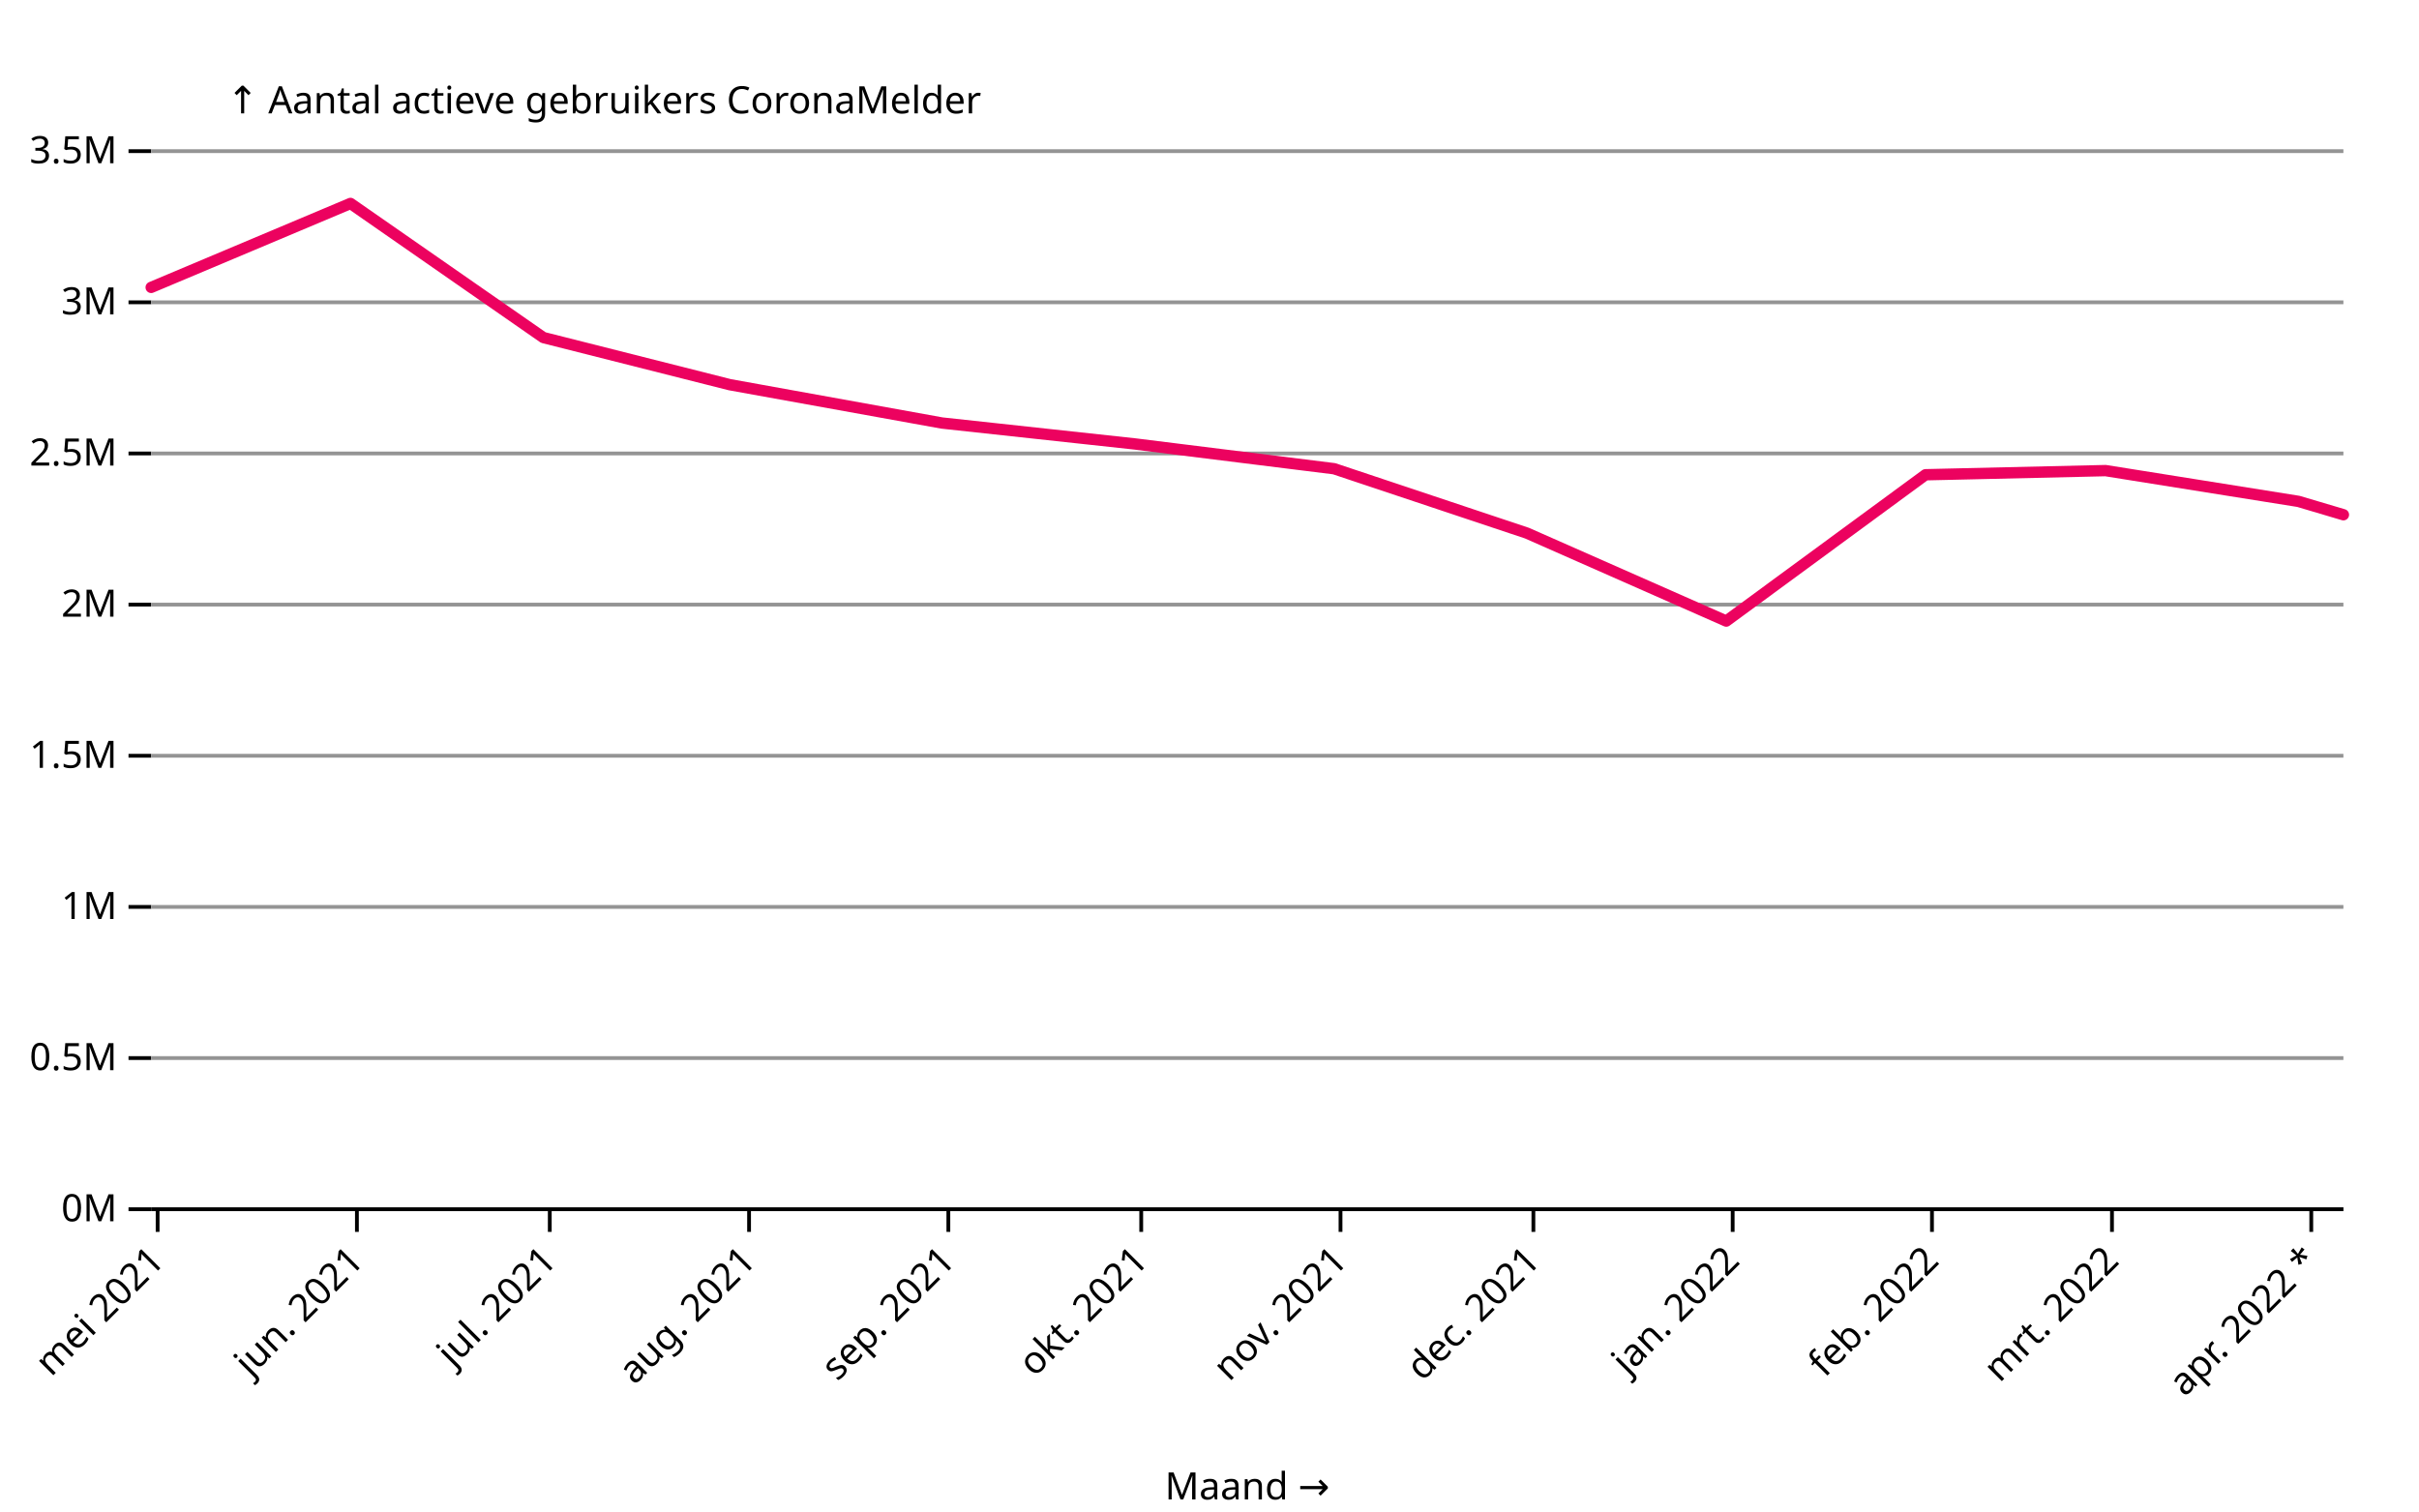
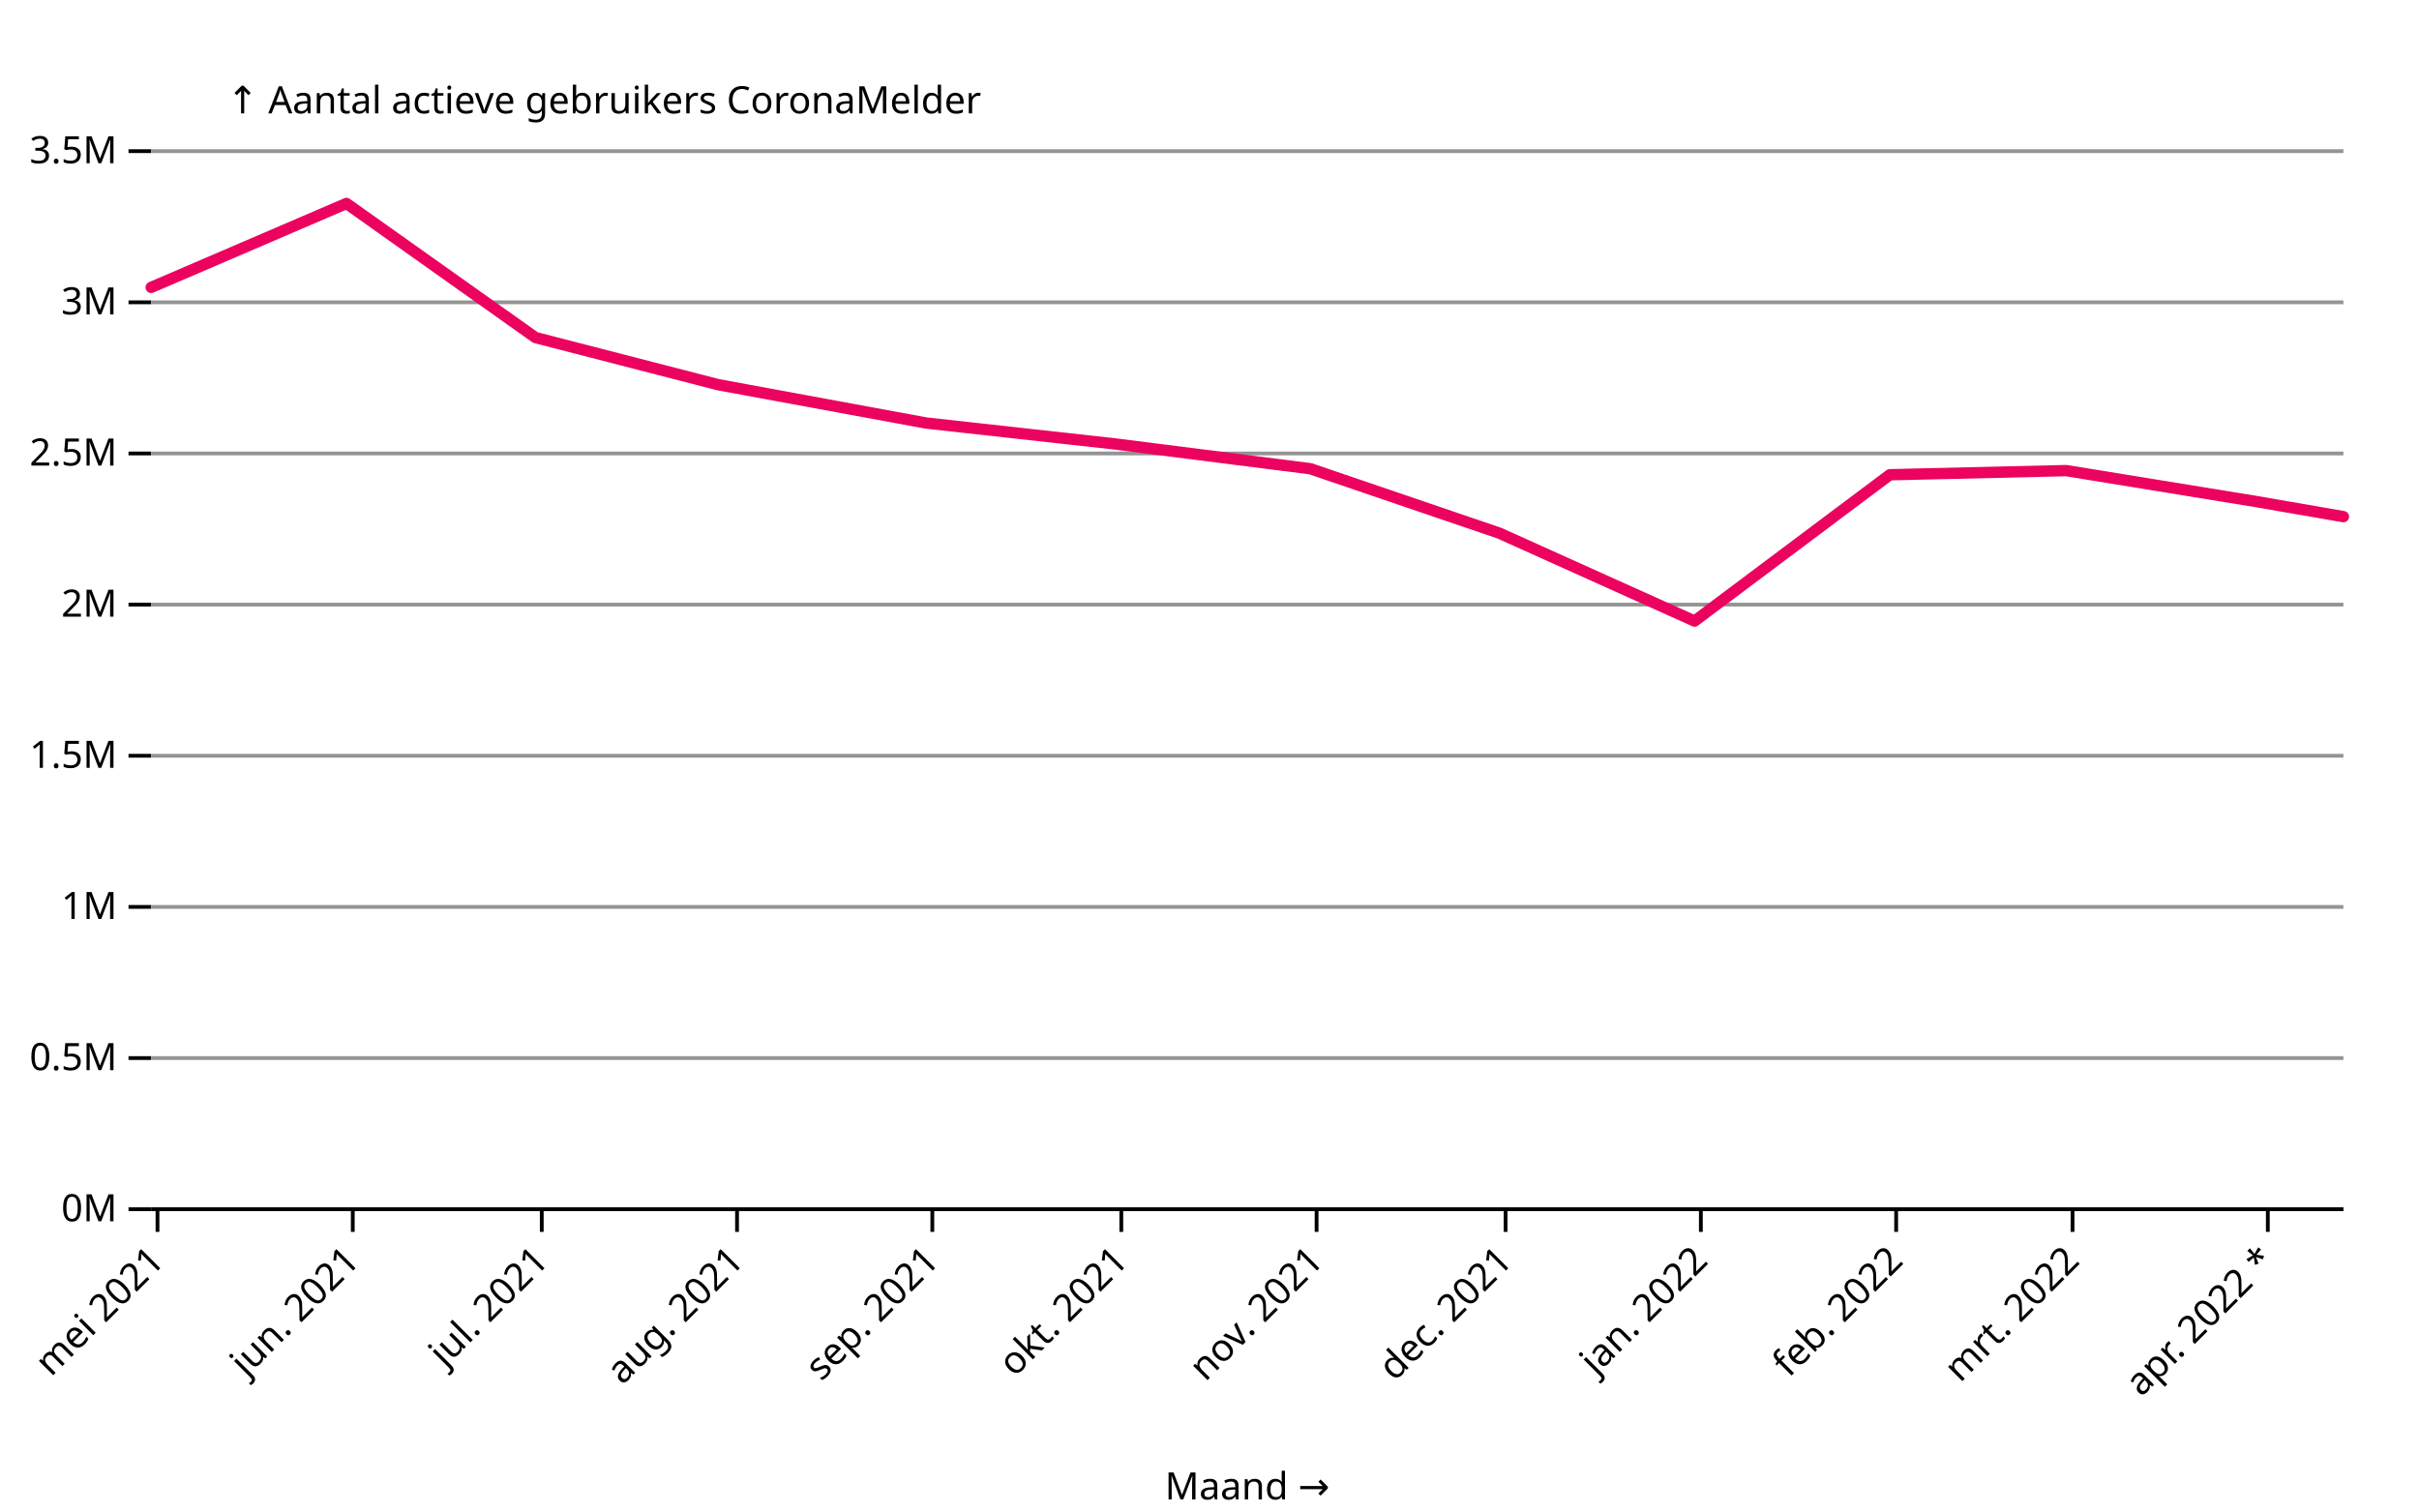
<svg xmlns="http://www.w3.org/2000/svg" class="plot-71039acf90665" fill="currentColor" font-family="system-ui, sans-serif" font-size="10" text-anchor="middle" width="640" height="400" viewBox="0 0 640 400">
  <style>
        line[stroke-opacity] {
            stroke-opacity: 1;
            stroke: #949494;
        }
</style>
  <style>
-         .plot-66edb92e81d8a {
+         .plot-0e2715148339a {
          display: block;
          background: white;
          height: auto;
          height: intrinsic;
          max-width: 100%;
        }
-         .plot-66edb92e81d8a text,
-         .plot-66edb92e81d8a tspan {
+         .plot-0e2715148339a text,
+         .plot-0e2715148339a tspan {
          white-space: pre;
        }
      </style>
  <g aria-label="y-axis" aria-description="↑ Aantal actieve gebruikers CoronaMelder" transform="translate(40,0)" fill="none" text-anchor="end" font-variant="tabular-nums">
    <g class="tick" opacity="1" transform="translate(0,320)">
      <line stroke="currentColor" x2="-6" />
      <line stroke="currentColor" x2="580" stroke-opacity="0.1" />
      <text fill="currentColor" x="-9" dy="0.32em">0M</text>
    </g>
    <g class="tick" opacity="1" transform="translate(0,280)">
      <line stroke="currentColor" x2="-6" />
      <line stroke="currentColor" x2="580" stroke-opacity="0.1" />
      <text fill="currentColor" x="-9" dy="0.32em">0.5M</text>
    </g>
    <g class="tick" opacity="1" transform="translate(0,240)">
      <line stroke="currentColor" x2="-6" />
      <line stroke="currentColor" x2="580" stroke-opacity="0.1" />
      <text fill="currentColor" x="-9" dy="0.32em">1M</text>
    </g>
    <g class="tick" opacity="1" transform="translate(0,200)">
      <line stroke="currentColor" x2="-6" />
      <line stroke="currentColor" x2="580" stroke-opacity="0.1" />
      <text fill="currentColor" x="-9" dy="0.32em">1.5M</text>
    </g>
    <g class="tick" opacity="1" transform="translate(0,160)">
      <line stroke="currentColor" x2="-6" />
      <line stroke="currentColor" x2="580" stroke-opacity="0.1" />
      <text fill="currentColor" x="-9" dy="0.32em">2M</text>
    </g>
    <g class="tick" opacity="1" transform="translate(0,120)">
      <line stroke="currentColor" x2="-6" />
      <line stroke="currentColor" x2="580" stroke-opacity="0.1" />
      <text fill="currentColor" x="-9" dy="0.32em">2.5M</text>
    </g>
    <g class="tick" opacity="1" transform="translate(0,80)">
      <line stroke="currentColor" x2="-6" />
      <line stroke="currentColor" x2="580" stroke-opacity="0.1" />
      <text fill="currentColor" x="-9" dy="0.32em">3M</text>
    </g>
    <g class="tick" opacity="1" transform="translate(0,40)">
      <line stroke="currentColor" x2="-6" />
      <line stroke="currentColor" x2="580" stroke-opacity="0.1" />
      <text fill="currentColor" x="-9" dy="0.32em">3.5M</text>
    </g>
    <text fill="currentColor" transform="translate(20,40)" dy="-1em" text-anchor="start">↑ Aantal actieve gebruikers CoronaMelder</text>
  </g>
  <g aria-label="x-axis" aria-description="Maand →" transform="translate(0,320)" fill="none" text-anchor="middle" font-variant="tabular-nums">
-     <g class="tick" opacity="1" transform="translate(41.70088,0)">
+     <g class="tick" opacity="1" transform="translate(41.66667,0)">
      <line stroke="currentColor" y2="6" />
      <text fill="currentColor" dy="0.32em" transform="translate(0, 11.82843) rotate(-45)" text-anchor="end">mei 2021</text>
    </g>
-     <g class="tick" opacity="1" transform="translate(94.42815,0)">
+     <g class="tick" opacity="1" transform="translate(93.33333,0)">
      <line stroke="currentColor" y2="6" />
      <text fill="currentColor" dy="0.32em" transform="translate(0, 11.82843) rotate(-45)" text-anchor="end">jun. 2021</text>
    </g>
-     <g class="tick" opacity="1" transform="translate(145.4545,0)">
+     <g class="tick" opacity="1" transform="translate(143.3333,0)">
      <line stroke="currentColor" y2="6" />
      <text fill="currentColor" dy="0.32em" transform="translate(0, 11.82843) rotate(-45)" text-anchor="end">jul. 2021</text>
    </g>
-     <g class="tick" opacity="1" transform="translate(198.1818,0)">
+     <g class="tick" opacity="1" transform="translate(195,0)">
      <line stroke="currentColor" y2="6" />
      <text fill="currentColor" dy="0.32em" transform="translate(0, 11.82843) rotate(-45)" text-anchor="end">aug. 2021</text>
    </g>
-     <g class="tick" opacity="1" transform="translate(250.9091,0)">
+     <g class="tick" opacity="1" transform="translate(246.6667,0)">
      <line stroke="currentColor" y2="6" />
      <text fill="currentColor" dy="0.32em" transform="translate(0, 11.82843) rotate(-45)" text-anchor="end">sep. 2021</text>
    </g>
-     <g class="tick" opacity="1" transform="translate(301.9355,0)">
+     <g class="tick" opacity="1" transform="translate(296.6667,0)">
      <line stroke="currentColor" y2="6" />
      <text fill="currentColor" dy="0.32em" transform="translate(0, 11.82843) rotate(-45)" text-anchor="end">okt. 2021</text>
    </g>
-     <g class="tick" opacity="1" transform="translate(354.6628,0)">
+     <g class="tick" opacity="1" transform="translate(348.3333,0)">
      <line stroke="currentColor" y2="6" />
      <text fill="currentColor" dy="0.32em" transform="translate(0, 11.82843) rotate(-45)" text-anchor="end">nov. 2021</text>
    </g>
-     <g class="tick" opacity="1" transform="translate(405.6891,0)">
+     <g class="tick" opacity="1" transform="translate(398.3333,0)">
      <line stroke="currentColor" y2="6" />
      <text fill="currentColor" dy="0.32em" transform="translate(0, 11.82843) rotate(-45)" text-anchor="end">dec. 2021</text>
    </g>
-     <g class="tick" opacity="1" transform="translate(458.4164,0)">
+     <g class="tick" opacity="1" transform="translate(450,0)">
      <line stroke="currentColor" y2="6" />
      <text fill="currentColor" dy="0.32em" transform="translate(0, 11.82843) rotate(-45)" text-anchor="end">jan. 2022</text>
    </g>
-     <g class="tick" opacity="1" transform="translate(511.1437,0)">
+     <g class="tick" opacity="1" transform="translate(501.6667,0)">
      <line stroke="currentColor" y2="6" />
      <text fill="currentColor" dy="0.32em" transform="translate(0, 11.82843) rotate(-45)" text-anchor="end">feb. 2022</text>
    </g>
-     <g class="tick" opacity="1" transform="translate(558.7683,0)">
+     <g class="tick" opacity="1" transform="translate(548.3333,0)">
      <line stroke="currentColor" y2="6" />
      <text fill="currentColor" dy="0.32em" transform="translate(0, 11.82843) rotate(-45)" text-anchor="end">mrt. 2022</text>
    </g>
-     <g class="tick" opacity="1" transform="translate(611.4956,0)">
+     <g class="tick" opacity="1" transform="translate(600,0)">
      <line stroke="currentColor" y2="6" />
      <text fill="currentColor" dy="0.32em" transform="translate(0, 11.82843) rotate(-45)" text-anchor="end">apr. 2022 *</text>
    </g>
    <text fill="currentColor" transform="translate(330,80)" dy="-0.32em" text-anchor="middle">Maand →</text>
  </g>
  <g aria-label="line" fill="none" stroke="#ec025f" stroke-width="3" stroke-linejoin="round" stroke-linecap="round">
-     <path d="M40,76.052L92.727,53.84L143.754,89.33L193.079,101.802L249.208,111.944L300.235,117.48L352.962,124.04L403.988,141.083L456.716,164.355L509.443,125.635L557.067,124.538L608.094,132.683L620,136.215" />
+     <path d="M40,76.052L91.667,53.84L141.667,89.33L190,101.802L245,111.944L295,117.48L346.667,124.04L396.667,141.083L448.333,164.355L500,125.635L546.667,124.538L596.667,132.683L620,136.723" />
  </g>
  <g aria-label="rule" stroke="currentColor">
    <line x1="40" x2="620" y1="320" y2="320" />
  </g>
</svg>
